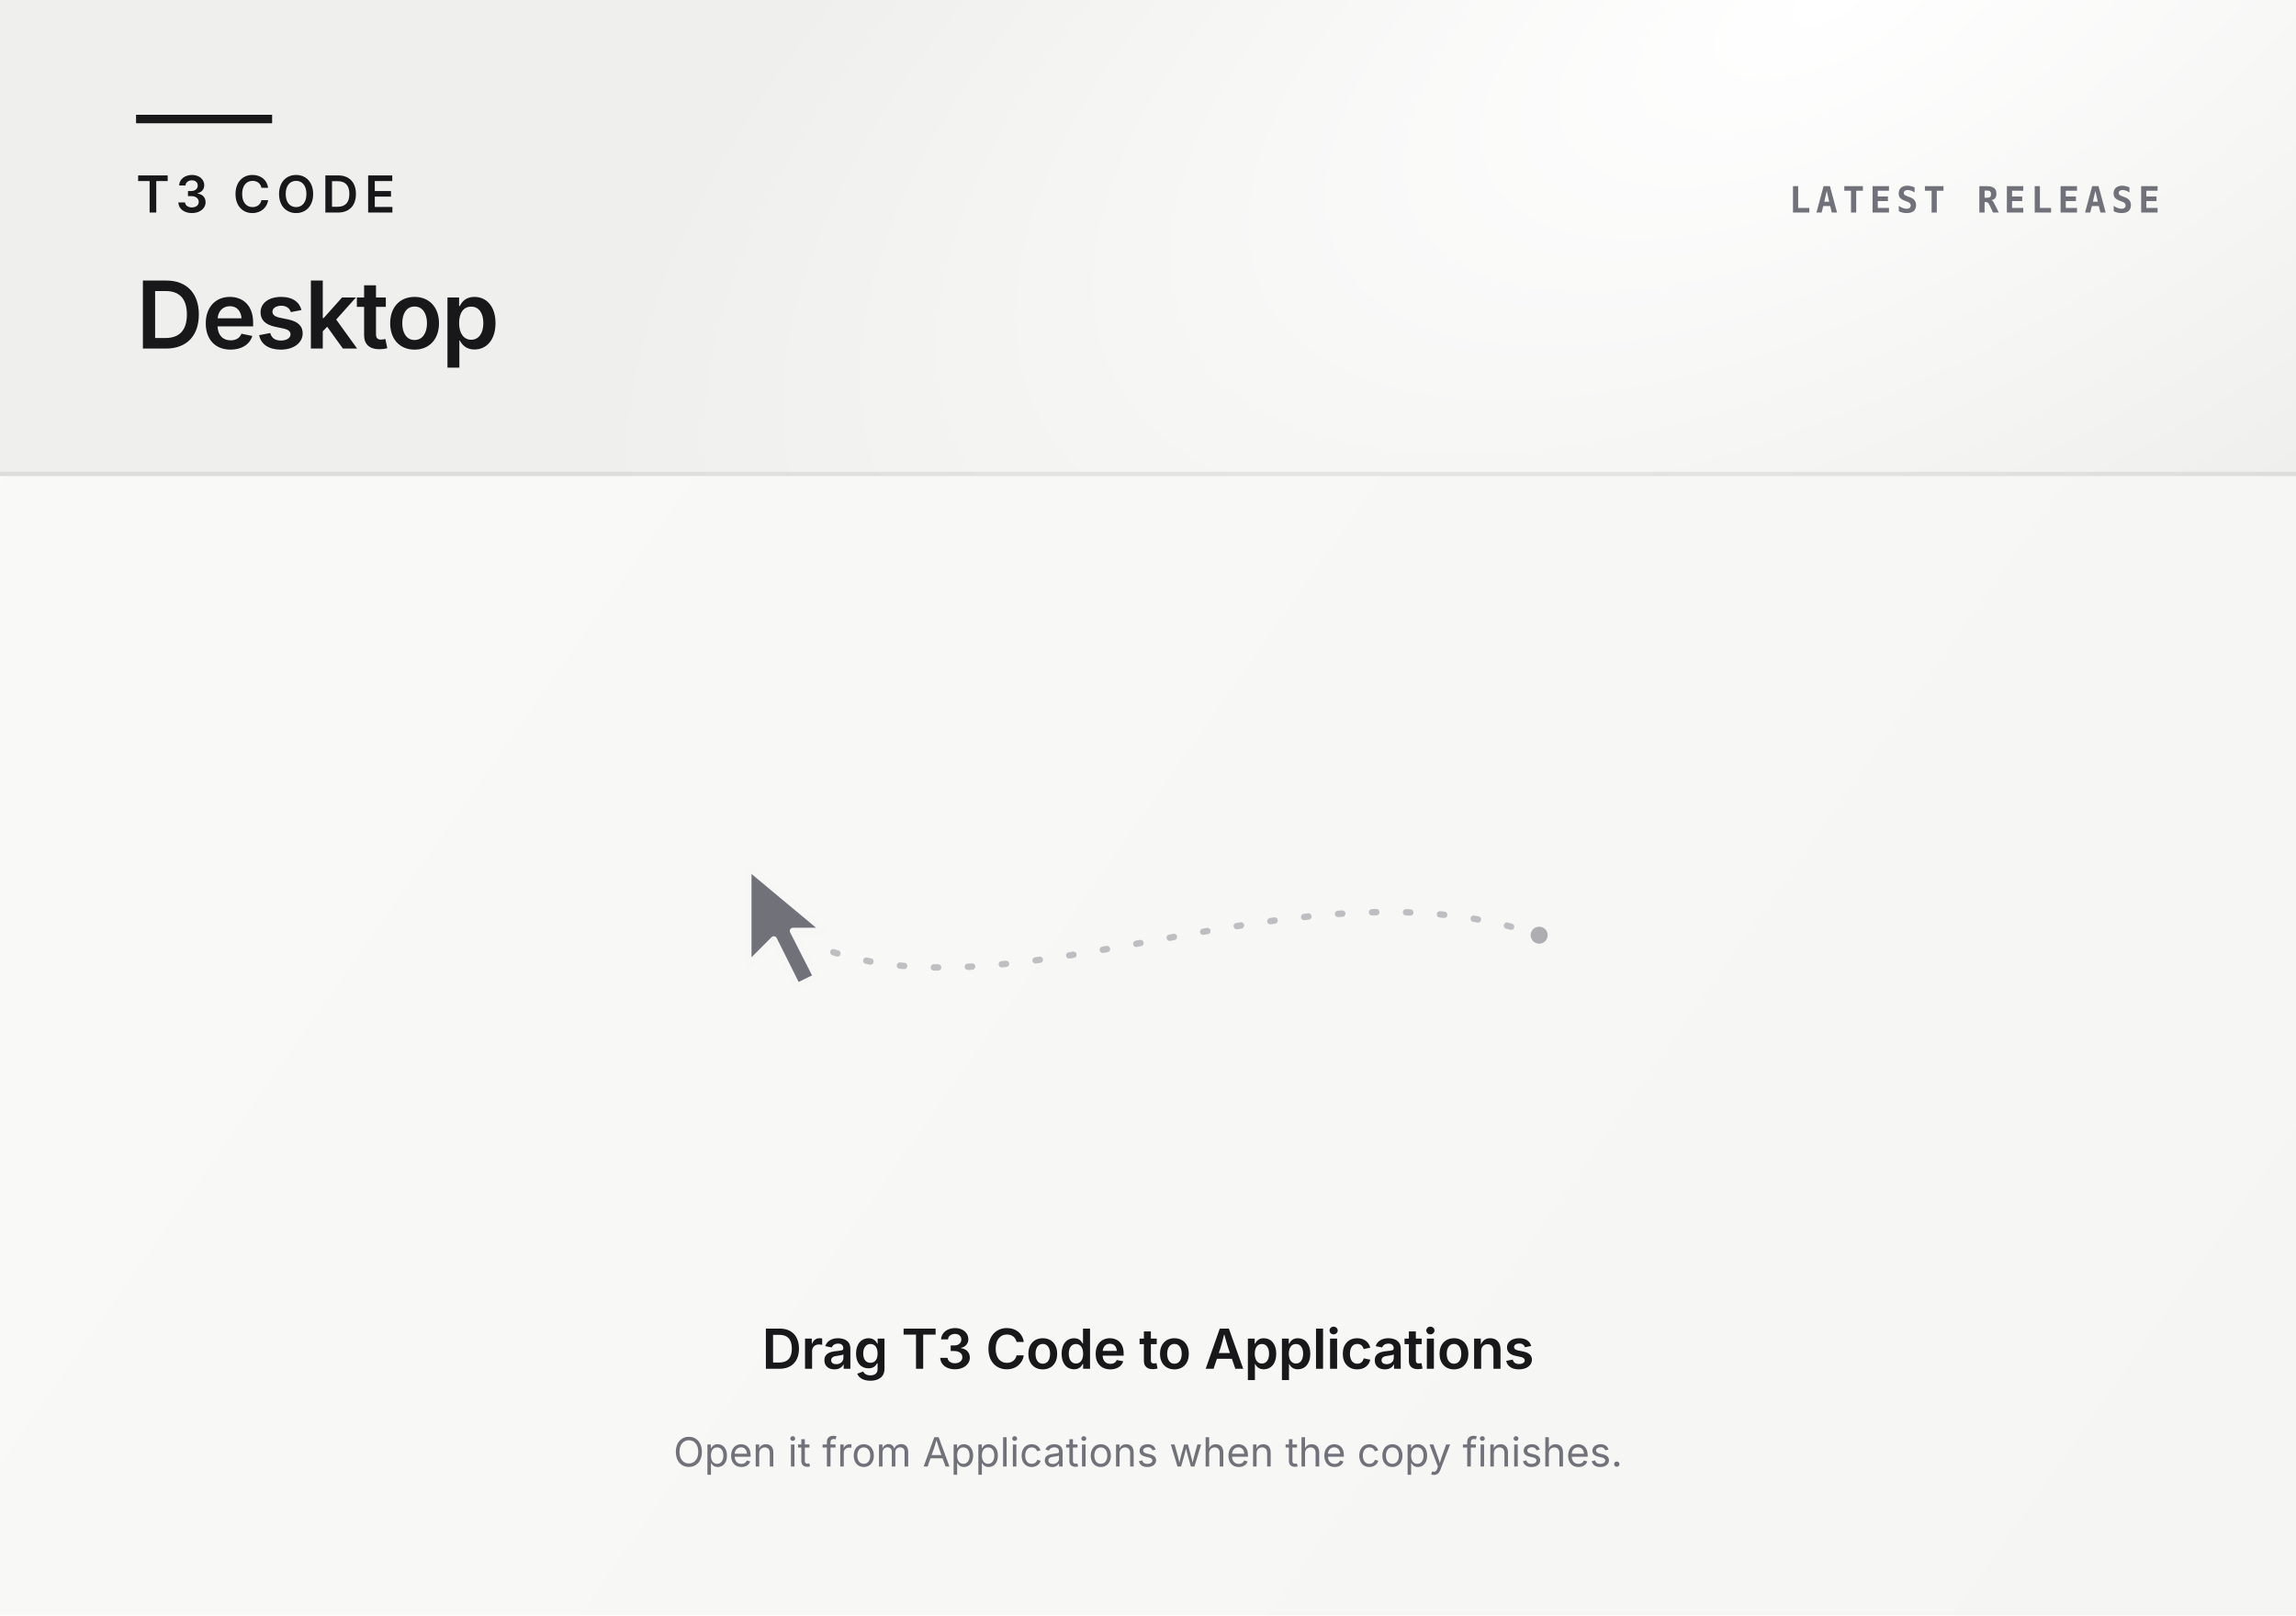
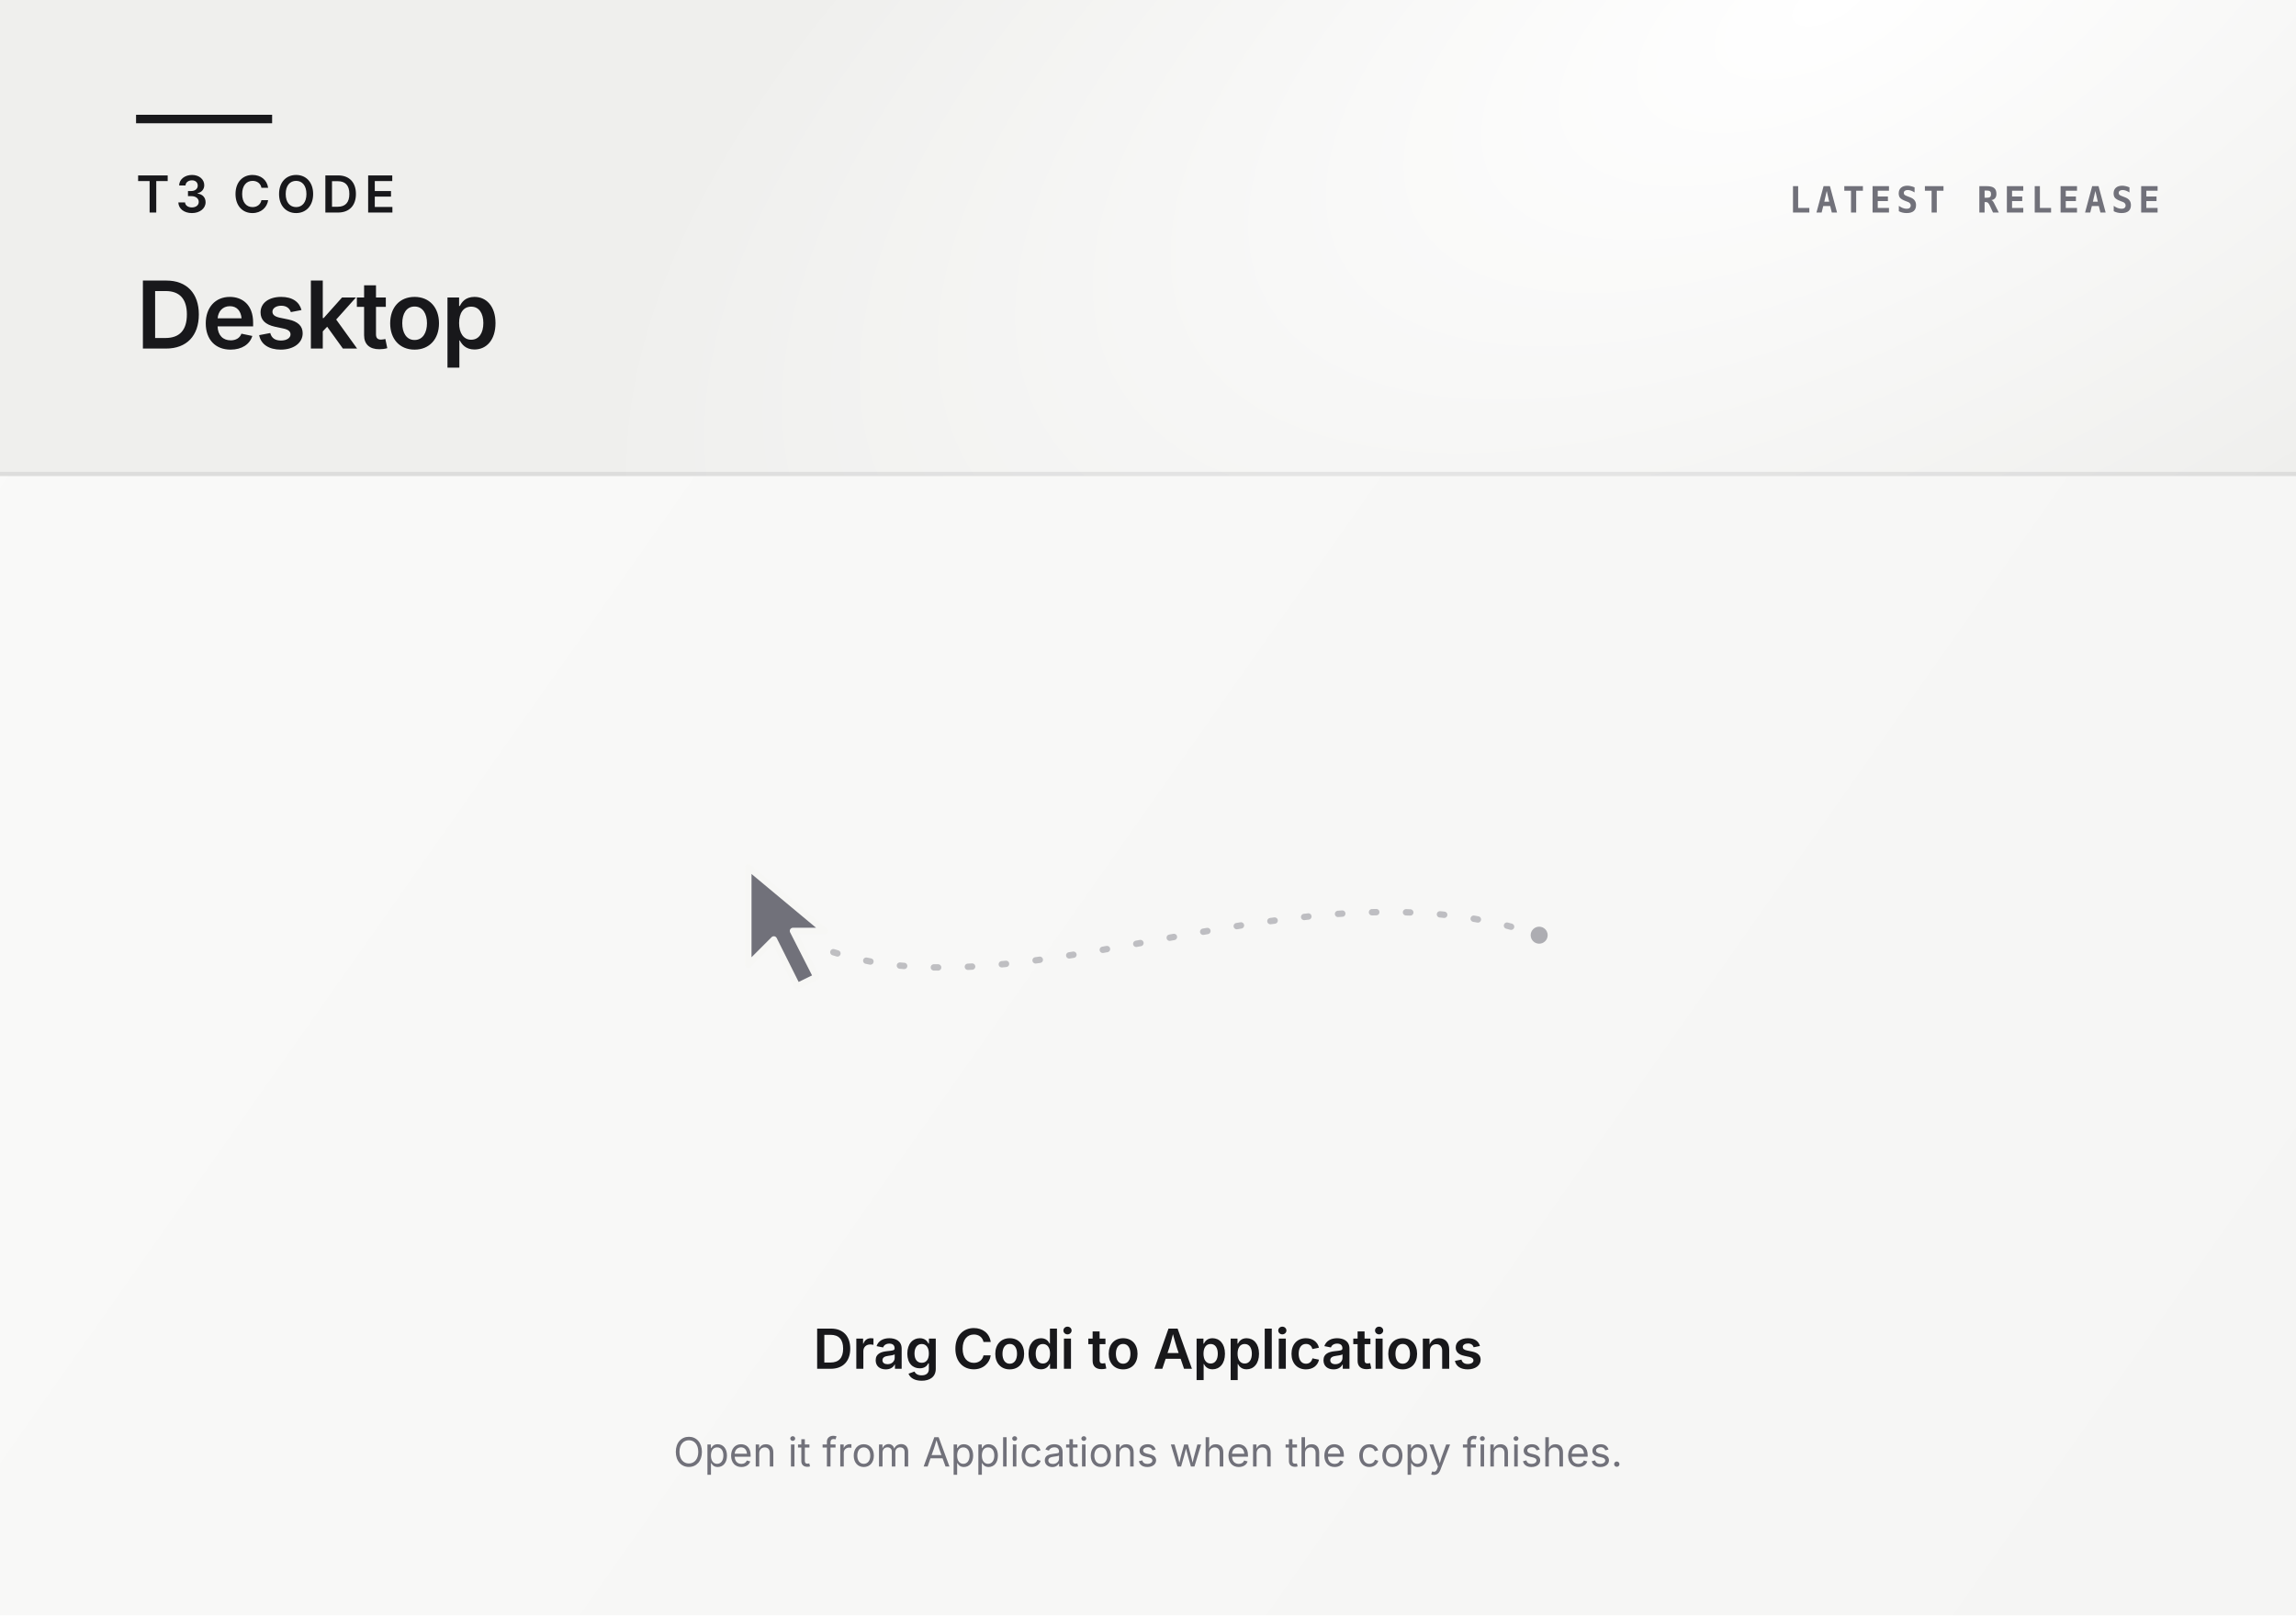
<svg xmlns="http://www.w3.org/2000/svg" width="1080" height="760" viewBox="0 0 540 380" fill="none">
  <defs>
    <linearGradient id="latest-surface" x1="0" y1="0" x2="540" y2="380" gradientUnits="userSpaceOnUse">
      <stop stop-color="#FAFAF9" />
      <stop offset="1" stop-color="#F5F5F4" />
    </linearGradient>
    <radialGradient id="latest-light" cx="0" cy="0" r="1" gradientUnits="userSpaceOnUse" gradientTransform="translate(430 0) rotate(152) scale(320 150)">
      <stop stop-color="#FFFFFF" />
      <stop offset="1" stop-color="#FFFFFF" stop-opacity="0" />
    </radialGradient>
  </defs>
  <rect width="540" height="380" fill="url(#latest-surface)" />
  <rect width="540" height="112" fill="#EFEFED" />
  <rect width="540" height="112" fill="url(#latest-light)" />
  <path d="M0 111.5H540" stroke="#18181B" stroke-opacity="0.08" />
  <path d="M32 28H64" stroke="#18181B" stroke-width="2" />
  <g font-family="-apple-system, BlinkMacSystemFont, sans-serif" fill="#18181B">
    <text x="32" y="50" font-size="12" font-weight="600" letter-spacing="1.4">T3 CODE</text>
    <text x="32" y="82" font-size="22" font-weight="600" letter-spacing="-0.45">Desktop</text>
    <text x="508" y="50" text-anchor="end" font-family="ui-monospace, SFMono-Regular, Menlo, monospace" font-size="8.5" font-weight="600" letter-spacing="1.2" fill="#71717A">LATEST RELEASE</text>
  </g>
  <path d="M196 224C242 239 307 201 362 220" stroke="#71717A" stroke-width="1.5" stroke-linecap="round" stroke-dasharray="1 7" opacity="0.42" />
  <circle cx="362" cy="220" r="2" fill="#71717A" opacity="0.55" />
  <path d="M176 204V227L182 221L187.5 232L192 229.8L186.5 219H194L176 204Z" fill="#71717A" stroke="#F7F7F5" stroke-width="1.5" stroke-linejoin="round" />
  <g font-family="-apple-system, BlinkMacSystemFont, sans-serif" text-anchor="middle">
-     <text x="270" y="322" font-size="13" font-weight="600" letter-spacing="-0.1" fill="#18181B">Drag T3 Code to Applications</text>
+     <text x="270" y="322" font-size="13" font-weight="600" letter-spacing="-0.1" fill="#18181B">Drag Codi to Applications</text>
    <text x="270" y="345" font-size="9.5" fill="#71717A">Open it from Applications when the copy finishes.</text>
  </g>
</svg>
